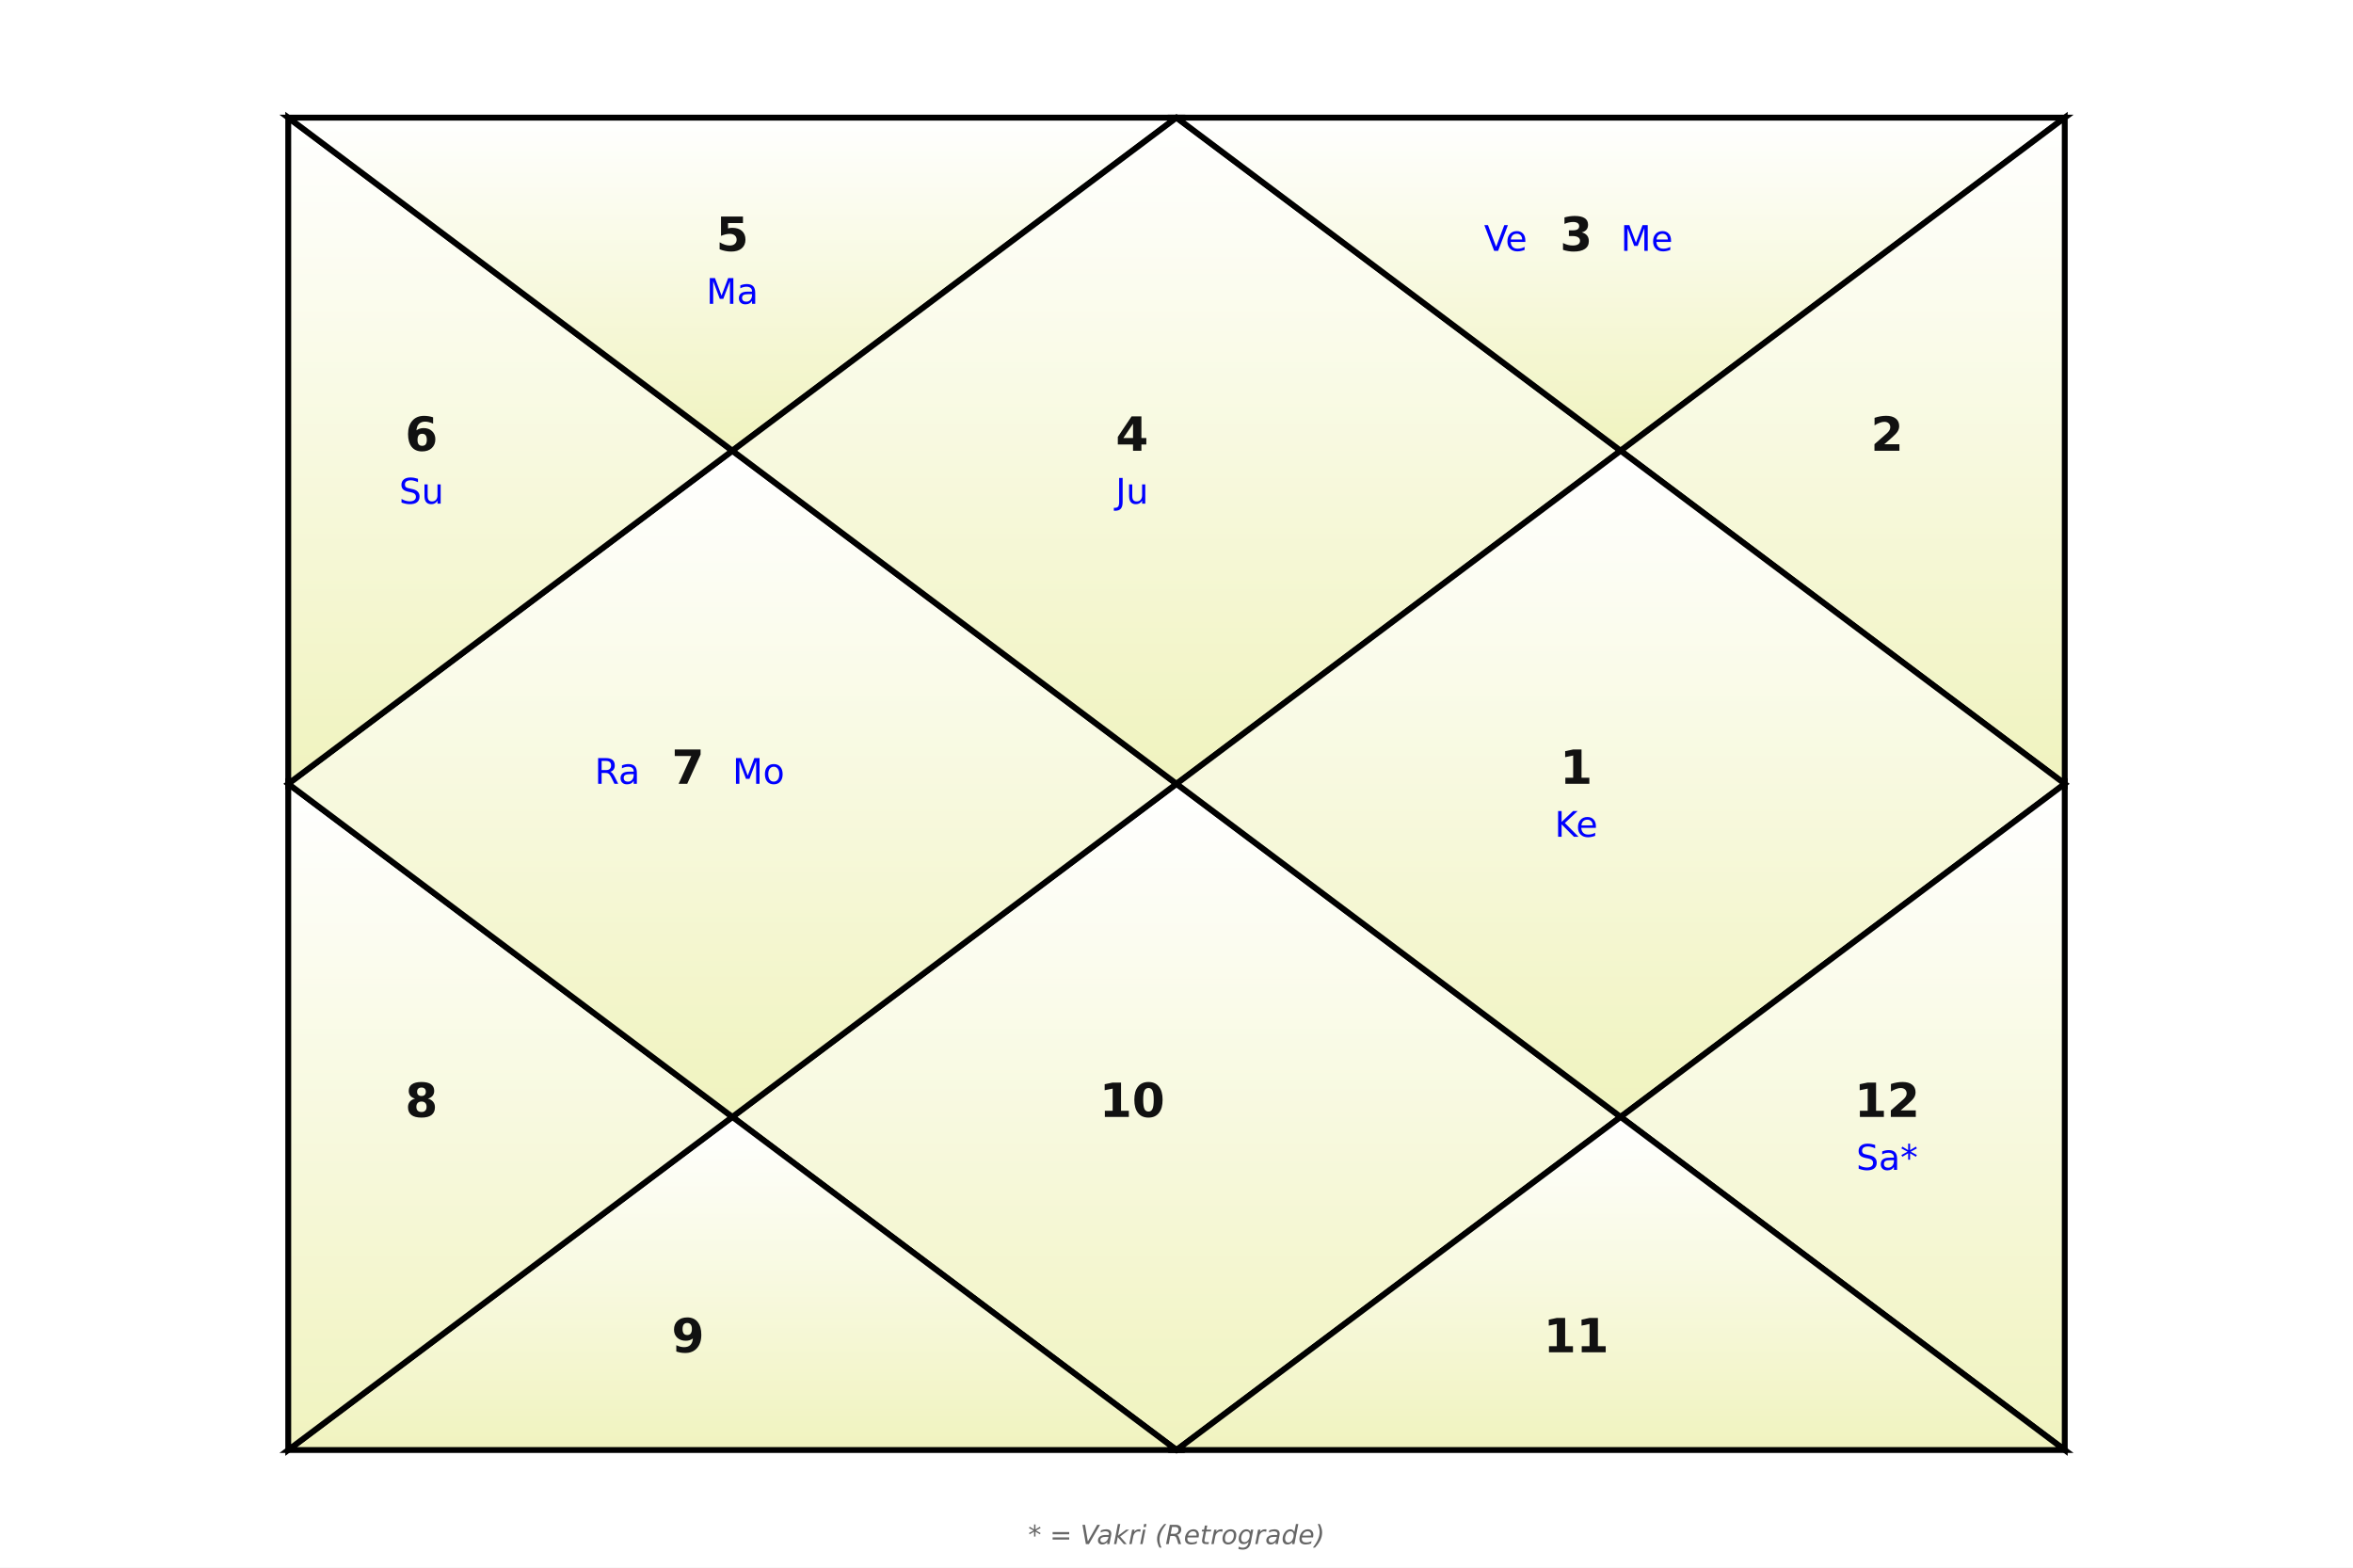
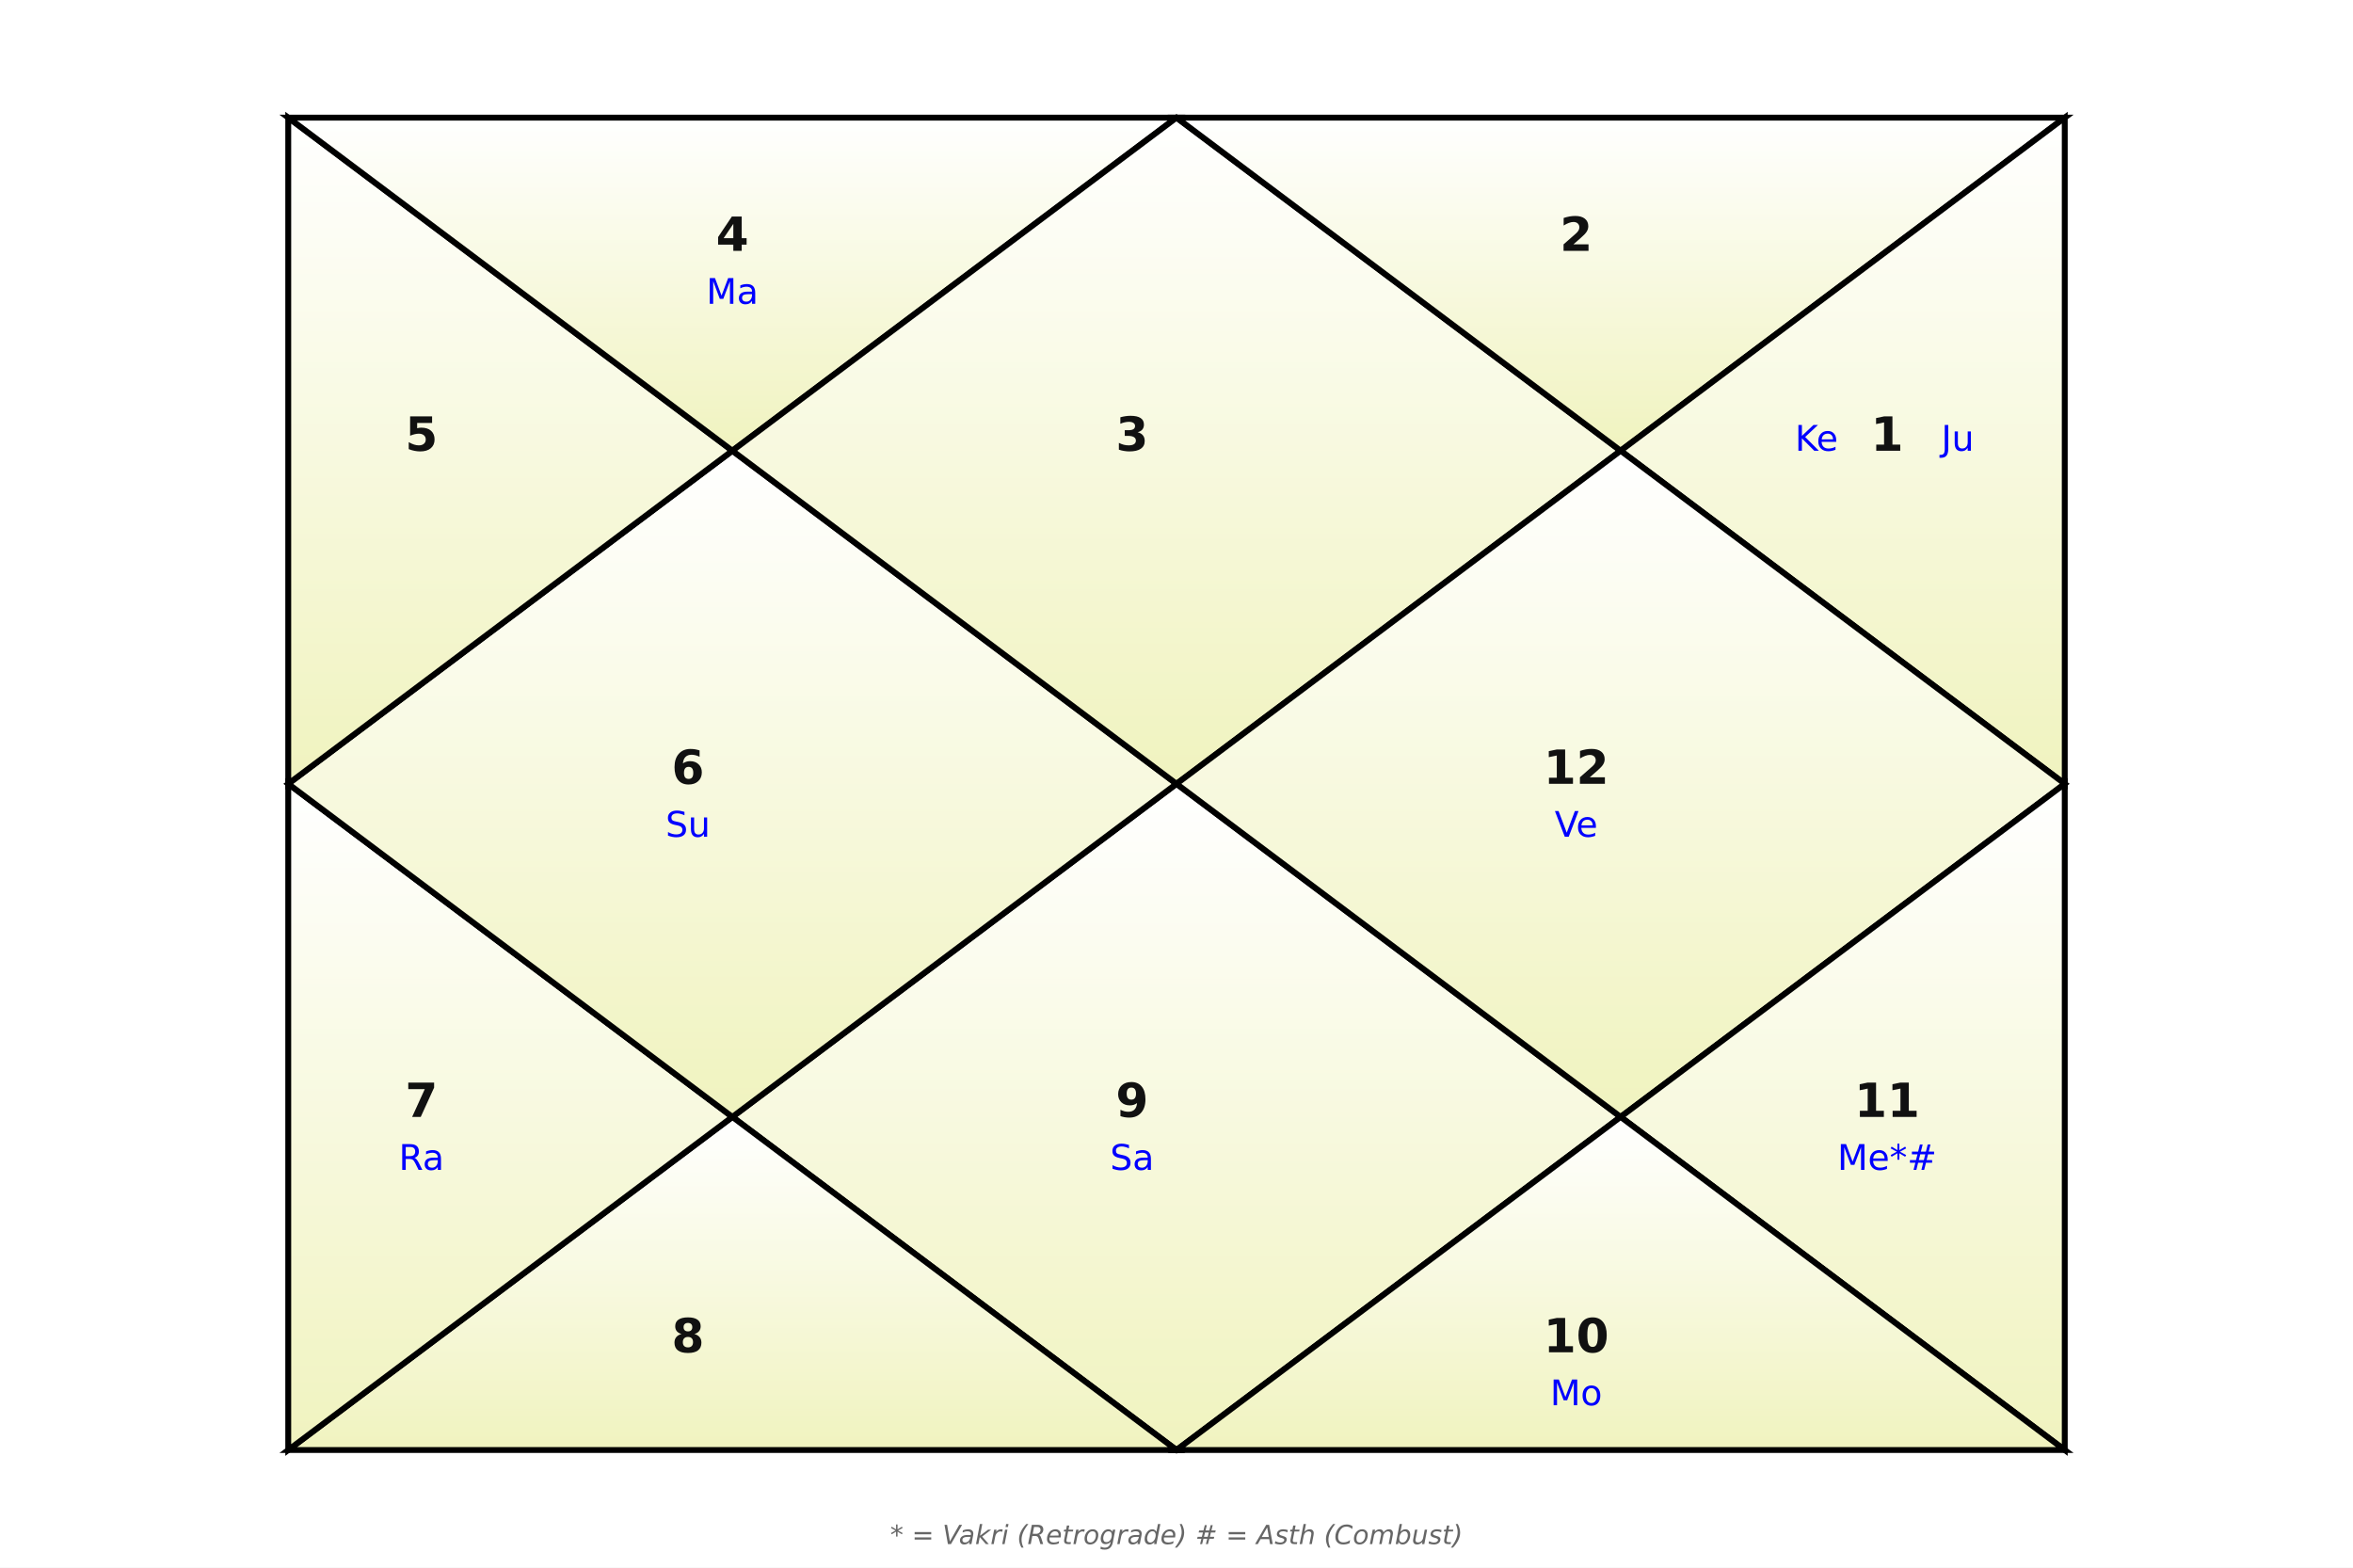
<svg xmlns="http://www.w3.org/2000/svg" baseProfile="full" height="100%" version="1.1" viewBox="0 0 800 533" width="100%">
  <defs>
    <linearGradient id="houseGrad" x1="0" x2="0" y1="0" y2="1">
      <stop offset="0" stop-color="white" />
      <stop offset="1" stop-color="#f0f3bf" />
    </linearGradient>
  </defs>
  <rect fill="white" height="533" width="800" x="0" y="0" />
  <polygon fill="url(#houseGrad)" points="249.0,379.75 400.0,493.0 551.0,379.75 400.0,266.5" stroke="#000" stroke-width="2" />
  <polygon fill="url(#houseGrad)" points="249.0,379.75 98.0,493.0 400.0,493.0" stroke="#000" stroke-width="2" />
  <polygon fill="url(#houseGrad)" points="98.0,266.5 98.0,493.0 249.0,379.75" stroke="#000" stroke-width="2" />
  <polygon fill="url(#houseGrad)" points="98.0,266.5 249.0,379.75 400.0,266.5 249.0,153.25" stroke="#000" stroke-width="2" />
  <polygon fill="url(#houseGrad)" points="98.0,40.0 98.0,266.5 249.0,153.25" stroke="#000" stroke-width="2" />
  <polygon fill="url(#houseGrad)" points="98.0,40.0 249.0,153.25 400.0,40.0" stroke="#000" stroke-width="2" />
  <polygon fill="url(#houseGrad)" points="249.0,153.25 400.0,266.5 551.0,153.25 400.0,40.0" stroke="#000" stroke-width="2" />
  <polygon fill="url(#houseGrad)" points="400.0,40.0 551.0,153.25 702.0,40.0" stroke="#000" stroke-width="2" />
  <polygon fill="url(#houseGrad)" points="551.0,153.25 702.0,266.5 702.0,40.0" stroke="#000" stroke-width="2" />
  <polygon fill="url(#houseGrad)" points="551.0,153.25 400.0,266.5 551.0,379.75 702.0,266.5" stroke="#000" stroke-width="2" />
  <polygon fill="url(#houseGrad)" points="551.0,379.75 702.0,493.0 702.0,266.5" stroke="#000" stroke-width="2" />
  <polygon fill="url(#houseGrad)" points="551.0,379.75 400.0,493.0 702.0,493.0" stroke="#000" stroke-width="2" />
-   <text fill="#111111" font-family="DejaVu Sans, Arial, sans-serif" font-size="16" font-weight="bold" text-anchor="middle" x="384.9" y="153.25">4</text>
-   <text fill="#0000ff" font-family="DejaVu Sans, Arial, sans-serif" font-size="12" text-anchor="middle" x="384.9" y="171.25">Ju</text>
-   <text fill="#111111" font-family="DejaVu Sans, Arial, sans-serif" font-size="16" font-weight="bold" text-anchor="middle" x="249.0" y="85.3">5</text>
+   <text fill="#111111" font-family="DejaVu Sans, Arial, sans-serif" font-size="16" font-weight="bold" text-anchor="middle" x="384.9" y="153.25">3</text>
+   <text fill="#111111" font-family="DejaVu Sans, Arial, sans-serif" font-size="16" font-weight="bold" text-anchor="middle" x="249.0" y="85.3">4</text>
  <text fill="#0000ff" font-family="DejaVu Sans, Arial, sans-serif" font-size="12" text-anchor="middle" x="249.0" y="103.3">Ma</text>
-   <text fill="#111111" font-family="DejaVu Sans, Arial, sans-serif" font-size="16" font-weight="bold" text-anchor="middle" x="143.3" y="153.25">6</text>
-   <text fill="#0000ff" font-family="DejaVu Sans, Arial, sans-serif" font-size="12" text-anchor="middle" x="143.3" y="171.25">Su</text>
-   <text fill="#111111" font-family="DejaVu Sans, Arial, sans-serif" font-size="16" font-weight="bold" text-anchor="middle" x="233.9" y="266.5">7</text>
-   <text fill="#0000ff" font-family="DejaVu Sans, Arial, sans-serif" font-size="12" text-anchor="middle" x="257.9" y="266.5">Mo</text>
-   <text fill="#0000ff" font-family="DejaVu Sans, Arial, sans-serif" font-size="12" text-anchor="middle" x="209.9" y="266.5">Ra</text>
-   <text fill="#111111" font-family="DejaVu Sans, Arial, sans-serif" font-size="16" font-weight="bold" text-anchor="middle" x="143.3" y="379.75">8</text>
-   <text fill="#111111" font-family="DejaVu Sans, Arial, sans-serif" font-size="16" font-weight="bold" text-anchor="middle" x="233.9" y="459.78">9</text>
-   <text fill="#111111" font-family="DejaVu Sans, Arial, sans-serif" font-size="16" font-weight="bold" text-anchor="middle" x="384.9" y="379.75">10</text>
-   <text fill="#111111" font-family="DejaVu Sans, Arial, sans-serif" font-size="16" font-weight="bold" text-anchor="middle" x="535.9" y="459.78">11</text>
-   <text fill="#111111" font-family="DejaVu Sans, Arial, sans-serif" font-size="16" font-weight="bold" text-anchor="middle" x="641.6" y="379.75">12</text>
-   <text fill="#0000ff" font-family="DejaVu Sans, Arial, sans-serif" font-size="12" text-anchor="middle" x="641.6" y="397.75">Sa*</text>
-   <text fill="#111111" font-family="DejaVu Sans, Arial, sans-serif" font-size="16" font-weight="bold" text-anchor="middle" x="535.9" y="266.5">1</text>
-   <text fill="#0000ff" font-family="DejaVu Sans, Arial, sans-serif" font-size="12" text-anchor="middle" x="535.9" y="284.5">Ke</text>
-   <text fill="#111111" font-family="DejaVu Sans, Arial, sans-serif" font-size="16" font-weight="bold" text-anchor="middle" x="641.6" y="153.25">2</text>
-   <text fill="#111111" font-family="DejaVu Sans, Arial, sans-serif" font-size="16" font-weight="bold" text-anchor="middle" x="535.9" y="85.3">3</text>
-   <text fill="#0000ff" font-family="DejaVu Sans, Arial, sans-serif" font-size="12" text-anchor="middle" x="559.9" y="85.3">Me</text>
-   <text fill="#0000ff" font-family="DejaVu Sans, Arial, sans-serif" font-size="12" text-anchor="middle" x="511.9" y="85.3">Ve</text>
-   <text fill="#666" font-family="DejaVu Sans" font-size="9" font-style="italic" text-anchor="middle" x="400.0" y="525">* = Vakri (Retrograde)</text>
+   <text fill="#111111" font-family="DejaVu Sans, Arial, sans-serif" font-size="16" font-weight="bold" text-anchor="middle" x="143.3" y="153.25">5</text>
+   <text fill="#111111" font-family="DejaVu Sans, Arial, sans-serif" font-size="16" font-weight="bold" text-anchor="middle" x="233.9" y="266.5">6</text>
+   <text fill="#0000ff" font-family="DejaVu Sans, Arial, sans-serif" font-size="12" text-anchor="middle" x="233.9" y="284.5">Su</text>
+   <text fill="#111111" font-family="DejaVu Sans, Arial, sans-serif" font-size="16" font-weight="bold" text-anchor="middle" x="143.3" y="379.75">7</text>
+   <text fill="#0000ff" font-family="DejaVu Sans, Arial, sans-serif" font-size="12" text-anchor="middle" x="143.3" y="397.75">Ra</text>
+   <text fill="#111111" font-family="DejaVu Sans, Arial, sans-serif" font-size="16" font-weight="bold" text-anchor="middle" x="233.9" y="459.78">8</text>
+   <text fill="#111111" font-family="DejaVu Sans, Arial, sans-serif" font-size="16" font-weight="bold" text-anchor="middle" x="384.9" y="379.75">9</text>
+   <text fill="#0000ff" font-family="DejaVu Sans, Arial, sans-serif" font-size="12" text-anchor="middle" x="384.9" y="397.75">Sa</text>
+   <text fill="#111111" font-family="DejaVu Sans, Arial, sans-serif" font-size="16" font-weight="bold" text-anchor="middle" x="535.9" y="459.78">10</text>
+   <text fill="#0000ff" font-family="DejaVu Sans, Arial, sans-serif" font-size="12" text-anchor="middle" x="535.9" y="477.78">Mo</text>
+   <text fill="#111111" font-family="DejaVu Sans, Arial, sans-serif" font-size="16" font-weight="bold" text-anchor="middle" x="641.6" y="379.75">11</text>
+   <text fill="#0000ff" font-family="DejaVu Sans, Arial, sans-serif" font-size="12" text-anchor="middle" x="641.6" y="397.75">Me*#</text>
+   <text fill="#111111" font-family="DejaVu Sans, Arial, sans-serif" font-size="16" font-weight="bold" text-anchor="middle" x="535.9" y="266.5">12</text>
+   <text fill="#0000ff" font-family="DejaVu Sans, Arial, sans-serif" font-size="12" text-anchor="middle" x="535.9" y="284.5">Ve</text>
+   <text fill="#111111" font-family="DejaVu Sans, Arial, sans-serif" font-size="16" font-weight="bold" text-anchor="middle" x="641.6" y="153.25">1</text>
+   <text fill="#0000ff" font-family="DejaVu Sans, Arial, sans-serif" font-size="12" text-anchor="middle" x="665.6" y="153.25">Ju</text>
+   <text fill="#0000ff" font-family="DejaVu Sans, Arial, sans-serif" font-size="12" text-anchor="middle" x="617.6" y="153.25">Ke</text>
+   <text fill="#111111" font-family="DejaVu Sans, Arial, sans-serif" font-size="16" font-weight="bold" text-anchor="middle" x="535.9" y="85.3">2</text>
+   <text fill="#666" font-family="DejaVu Sans" font-size="9" font-style="italic" text-anchor="middle" x="400.0" y="525">* = Vakri (Retrograde)  # = Asth (Combust)</text>
</svg>
